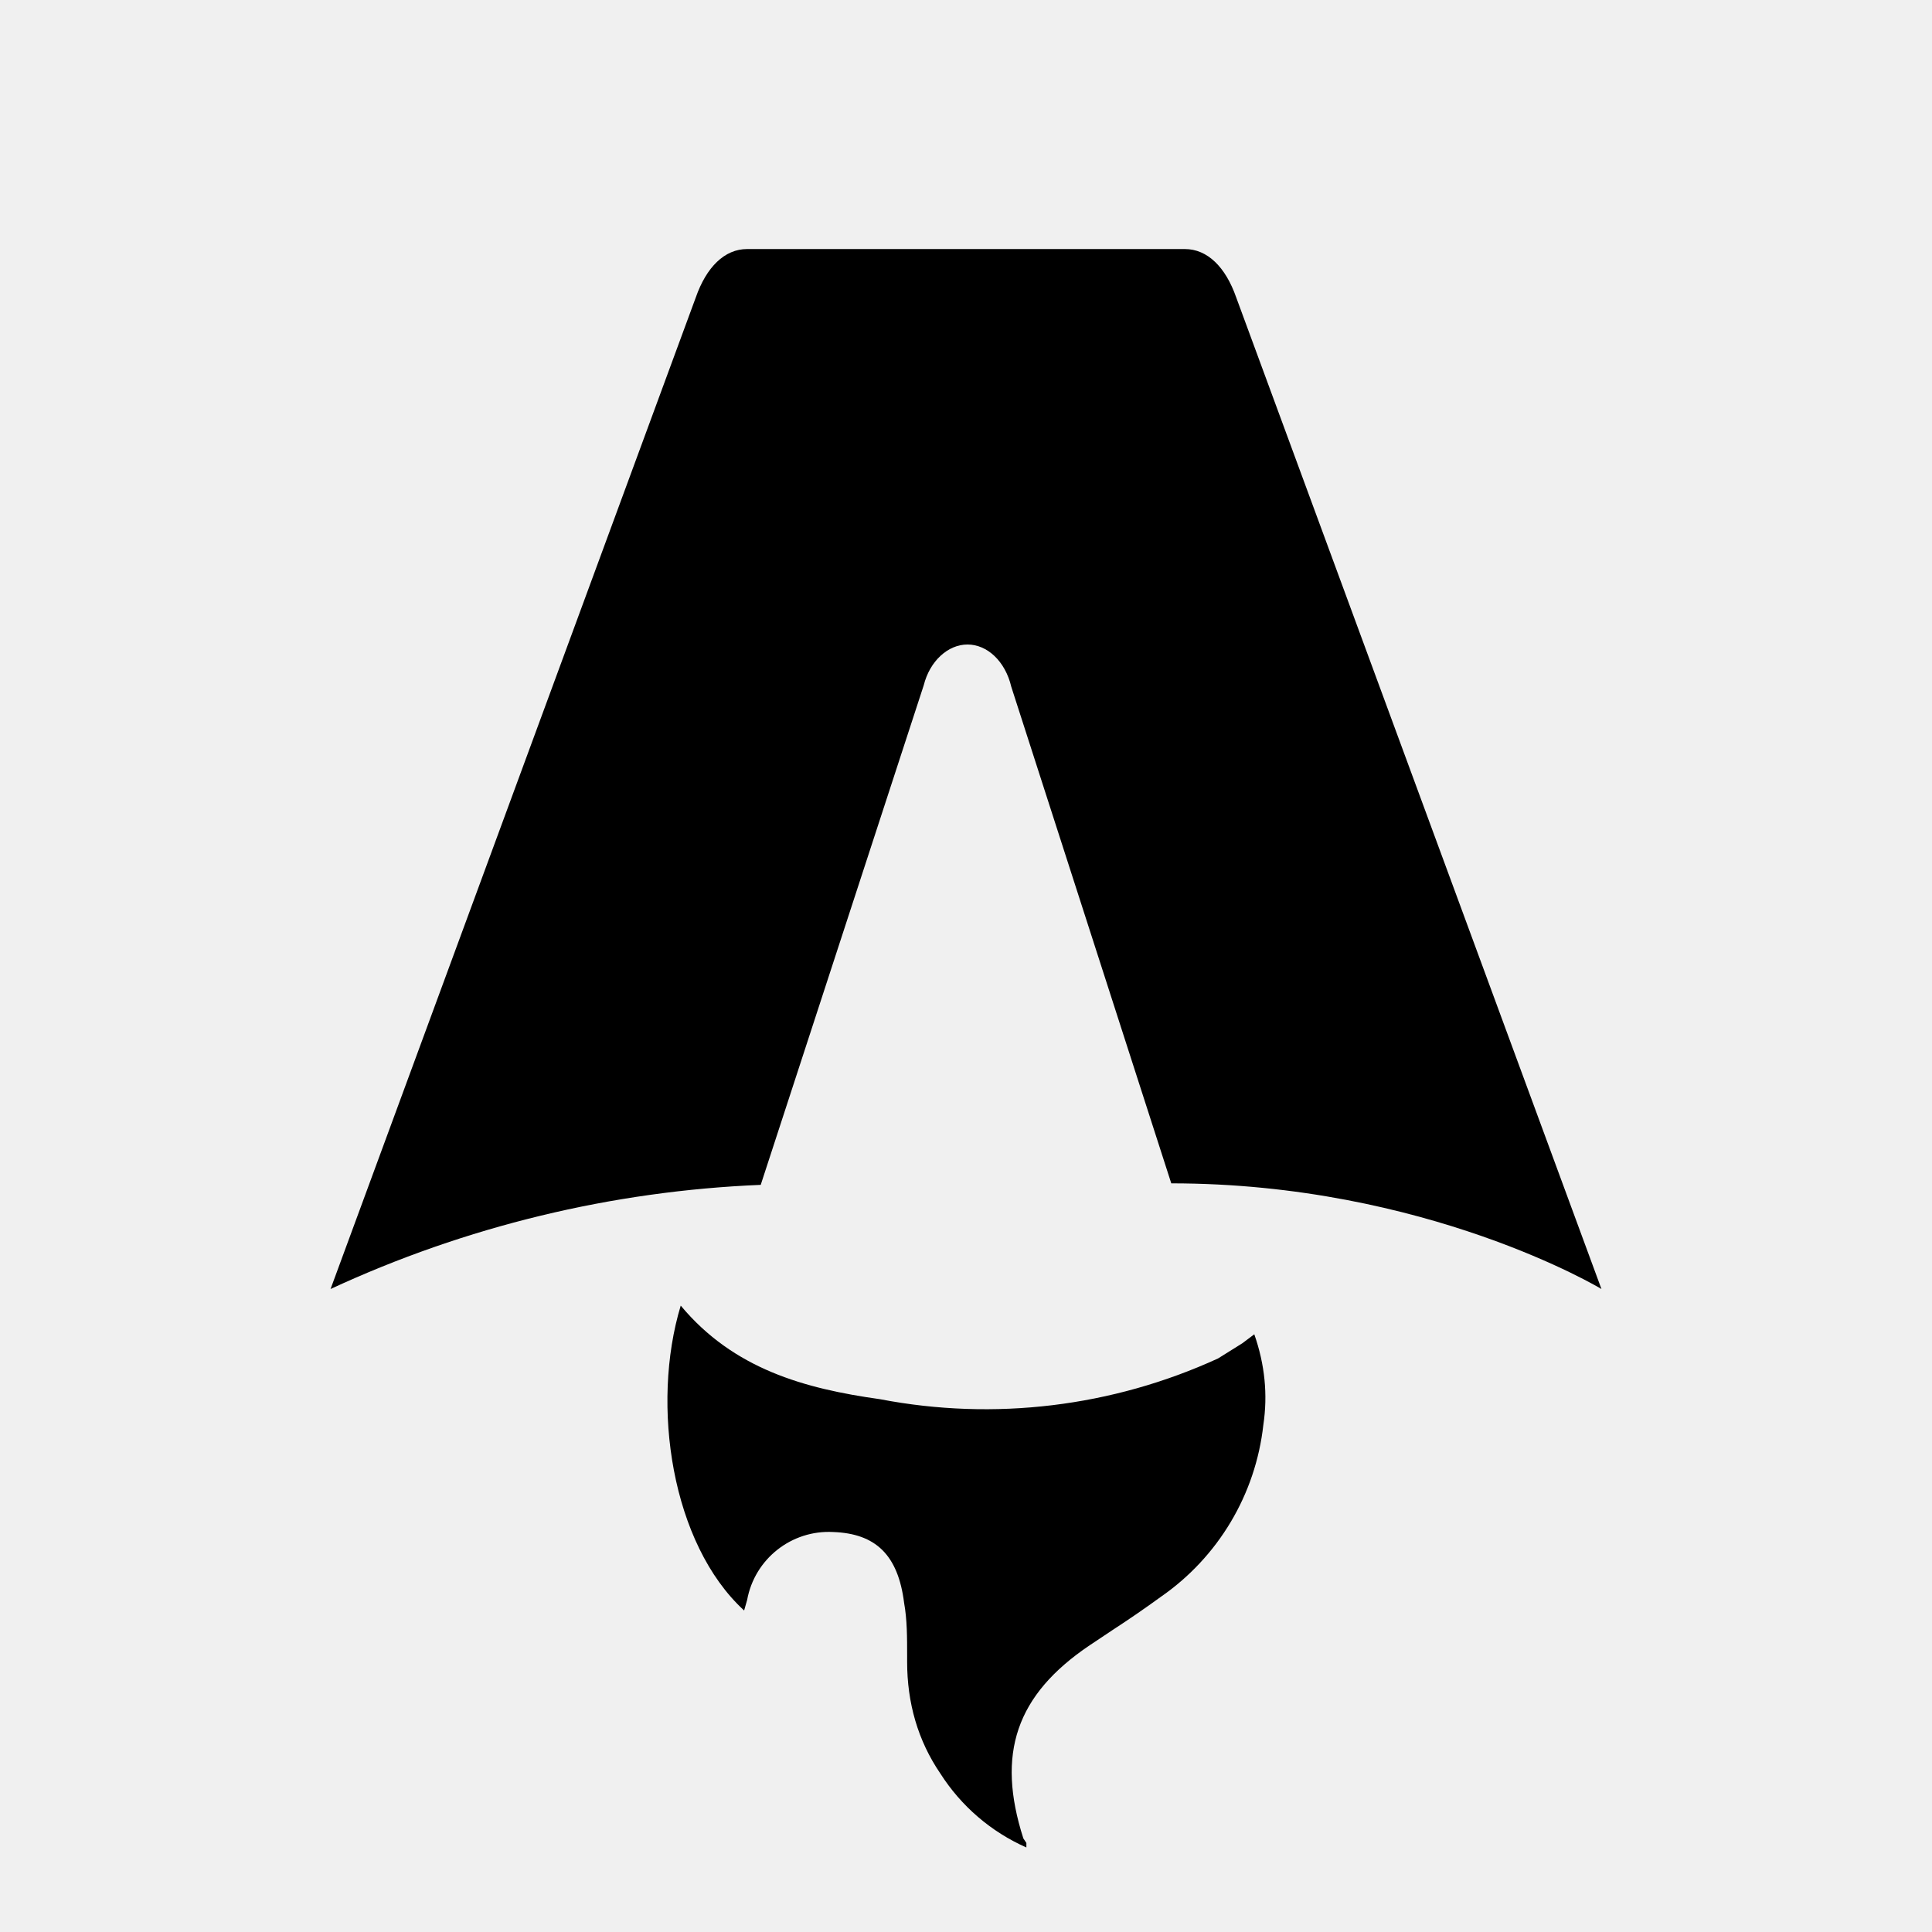
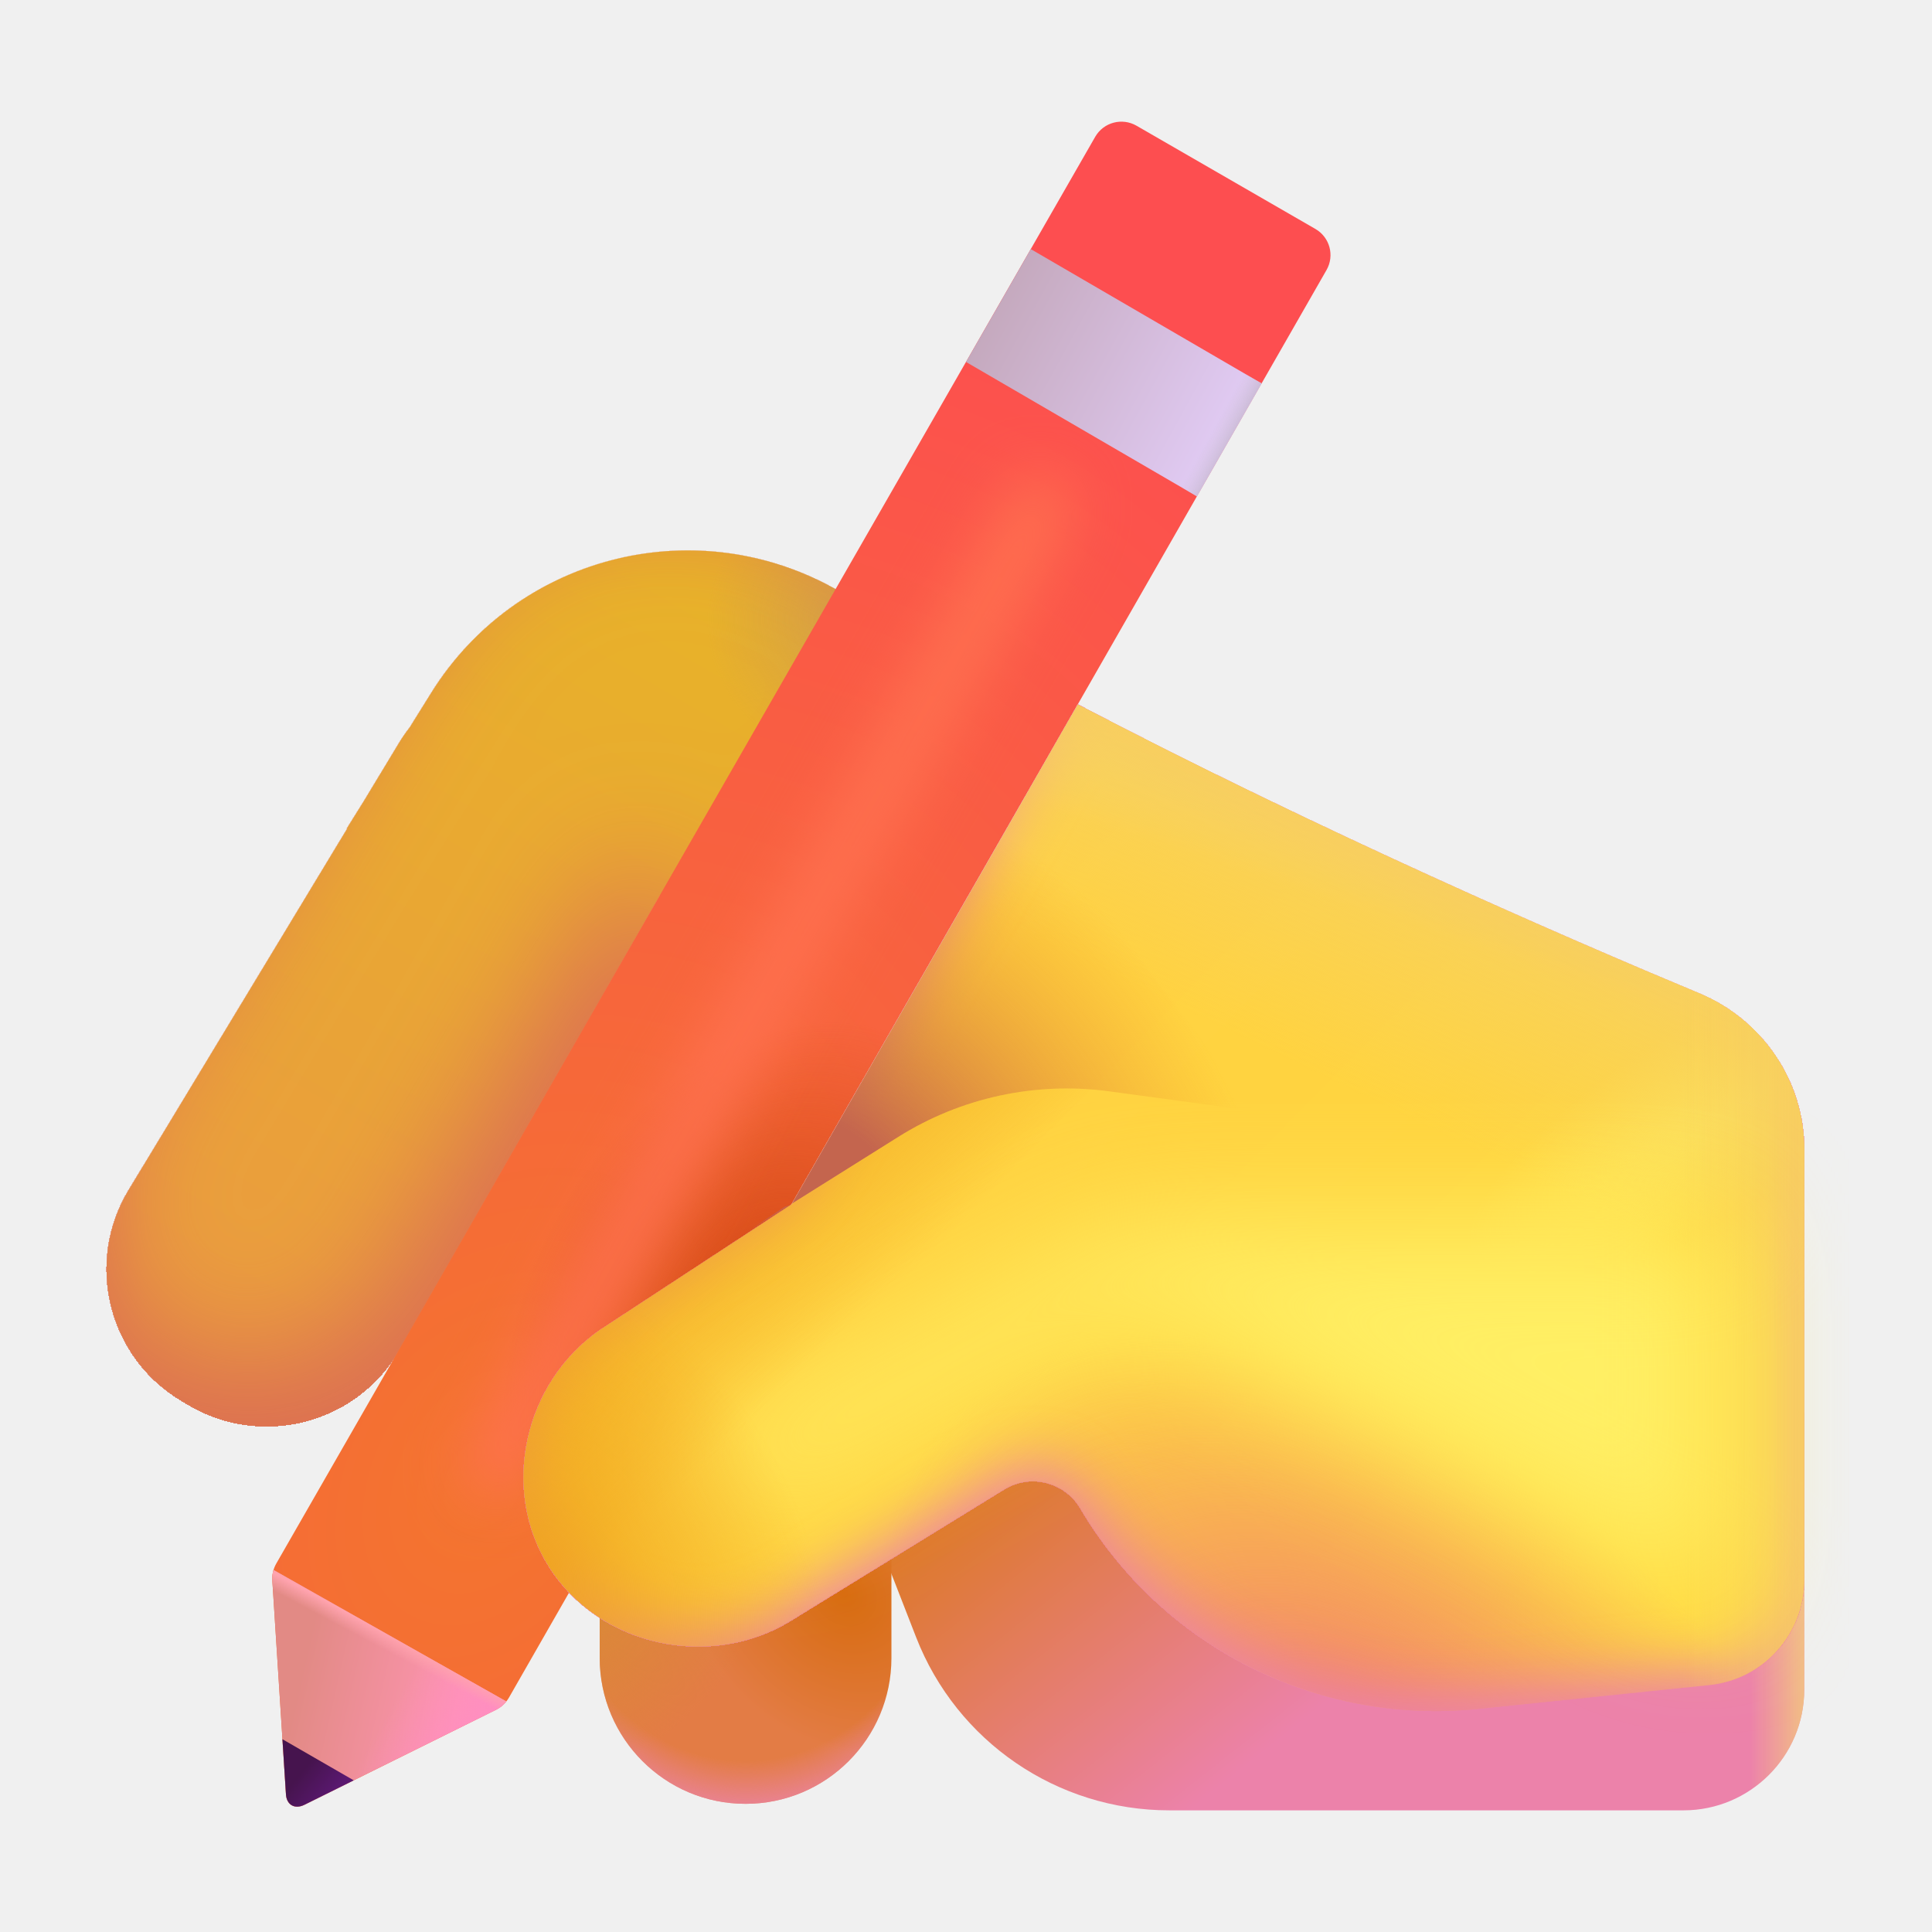
- <svg xmlns="http://www.w3.org/2000/svg" fill="none" viewBox="0 0 128 128">
-   <path d="M50.4 78.5a75.1 75.1 0 0 0-28.5 6.9l24.2-65.7c.7-2 1.9-3.2 3.4-3.2h29c1.5 0 2.7 1.2 3.4 3.2l24.2 65.7s-11.6-7-28.5-7L67 45.5c-.4-1.7-1.6-2.8-2.9-2.8-1.3 0-2.5 1.1-2.9 2.7L50.4 78.5Zm-1.1 28.2Zm-4.2-20.2c-2 6.6-.6 15.8 4.2 20.2a17.5 17.5 0 0 1 .2-.7 5.5 5.5 0 0 1 5.7-4.5c2.8.1 4.3 1.5 4.7 4.7.2 1.1.2 2.3.2 3.5v.4c0 2.7.7 5.2 2.2 7.4a13 13 0 0 0 5.7 4.9v-.3l-.2-.3c-1.8-5.6-.5-9.5 4.4-12.8l1.5-1a73 73 0 0 0 3.2-2.2 16 16 0 0 0 6.8-11.4c.3-2 .1-4-.6-6l-.8.6-1.6 1a37 37 0 0 1-22.4 2.7c-5-.7-9.7-2-13.2-6.2Z" />
-   <style>
-         path { fill: #000; }
-         @media (prefers-color-scheme: dark) {
-             path { fill: #FFF; }
-         }
-     </style>
+ <svg xmlns="http://www.w3.org/2000/svg" width="32" height="32" viewBox="0 0 32 32" fill="none">
+   <g filter="url(#filter0_i_20020_6291)">
+     <path d="M6.784 12.051L7.143 11.475C8.542 9.228 11.449 8.461 13.775 9.724L16.655 11.29L12.349 18.371L10.934 14.829L6.617 22.349C5.914 23.575 4.344 23.99 3.127 23.271L3.011 23.202C1.797 22.485 1.402 20.915 2.132 19.708L5.752 13.722L5.746 13.718L6.027 13.267L6.61 12.303C6.663 12.214 6.722 12.13 6.784 12.051Z" fill="url(#paint0_linear_20020_6291)" />
+     <path d="M6.784 12.051L7.143 11.475C8.542 9.228 11.449 8.461 13.775 9.724L16.655 11.29L12.349 18.371L10.934 14.829L6.617 22.349C5.914 23.575 4.344 23.99 3.127 23.271L3.011 23.202C1.797 22.485 1.402 20.915 2.132 19.708L5.752 13.722L5.746 13.718L6.027 13.267L6.61 12.303C6.663 12.214 6.722 12.13 6.784 12.051Z" fill="url(#paint1_radial_20020_6291)" />
+   </g>
+   <path d="M15.173 27.116L14.502 25.392L15.854 23.406H29.884V27.985C29.884 29.089 28.988 29.985 27.884 29.985H19.367C17.511 29.985 15.846 28.846 15.173 27.116Z" fill="url(#paint2_linear_20020_6291)" />
+   <path d="M15.173 27.116L14.502 25.392L15.854 23.406H29.884V27.985C29.884 29.089 28.988 29.985 27.884 29.985H19.367C17.511 29.985 15.846 28.846 15.173 27.116Z" fill="url(#paint3_linear_20020_6291)" />
+   <rect x="9.933" y="22.892" width="4.832" height="6.985" rx="2.416" fill="url(#paint4_radial_20020_6291)" />
+   <rect x="9.933" y="22.892" width="4.832" height="6.985" rx="2.416" fill="url(#paint5_radial_20020_6291)" />
+   <rect x="9.933" y="22.892" width="4.832" height="6.985" rx="2.416" fill="url(#paint6_radial_20020_6291)" />
+   <path d="M18.14 2.266C18.278 2.026 18.584 1.944 18.824 2.082L21.787 3.792C22.026 3.93 22.108 4.234 21.971 4.473L8.429 28.119C8.38 28.204 8.306 28.274 8.218 28.318L5.042 29.893C4.88 29.973 4.744 29.893 4.736 29.713L4.51 26.172C4.505 26.076 4.528 25.982 4.575 25.899L18.14 2.266Z" fill="url(#paint7_radial_20020_6291)" />
+   <path d="M18.14 2.266C18.278 2.026 18.584 1.944 18.824 2.082L21.787 3.792C22.026 3.93 22.108 4.234 21.971 4.473L8.429 28.119C8.38 28.204 8.306 28.274 8.218 28.318L5.042 29.893C4.88 29.973 4.744 29.893 4.736 29.713L4.51 26.172C4.505 26.076 4.528 25.982 4.575 25.899L18.14 2.266Z" fill="url(#paint8_radial_20020_6291)" />
+   <g filter="url(#filter1_f_20020_6291)">
+     <path d="M17.241 8.382L8.19 24.319" stroke="#FF7150" stroke-linecap="round" />
+   </g>
+   <g filter="url(#filter2_i_20020_6291)">
+     <path d="M9.933 22.031C8.682 22.905 8.28 24.664 9.095 25.954C9.931 27.275 11.769 27.663 13.101 26.843L16.63 24.67C17.064 24.403 17.633 24.544 17.893 24.983C19.253 27.281 21.825 28.578 24.481 28.304L28.313 27.91C29.206 27.818 29.884 27.066 29.884 26.169V19.039C29.884 17.907 29.191 16.89 28.147 16.454C25.92 15.526 21.865 13.765 17.852 11.669L13.111 19.949L9.933 22.031Z" fill="url(#paint9_linear_20020_6291)" />
+     <path d="M9.933 22.031C8.682 22.905 8.28 24.664 9.095 25.954C9.931 27.275 11.769 27.663 13.101 26.843L16.63 24.67C17.064 24.403 17.633 24.544 17.893 24.983C19.253 27.281 21.825 28.578 24.481 28.304L28.313 27.91C29.206 27.818 29.884 27.066 29.884 26.169V19.039C29.884 17.907 29.191 16.89 28.147 16.454C25.92 15.526 21.865 13.765 17.852 11.669L13.111 19.949L9.933 22.031Z" fill="url(#paint10_radial_20020_6291)" />
+     <path d="M9.933 22.031C8.682 22.905 8.28 24.664 9.095 25.954C9.931 27.275 11.769 27.663 13.101 26.843L16.63 24.67C17.064 24.403 17.633 24.544 17.893 24.983C19.253 27.281 21.825 28.578 24.481 28.304L28.313 27.91C29.206 27.818 29.884 27.066 29.884 26.169V19.039C29.884 17.907 29.191 16.89 28.147 16.454C25.92 15.526 21.865 13.765 17.852 11.669L13.111 19.949L9.933 22.031Z" fill="url(#paint11_radial_20020_6291)" />
+     <path d="M9.933 22.031C8.682 22.905 8.28 24.664 9.095 25.954C9.931 27.275 11.769 27.663 13.101 26.843L16.63 24.67C17.064 24.403 17.633 24.544 17.893 24.983C19.253 27.281 21.825 28.578 24.481 28.304L28.313 27.91C29.206 27.818 29.884 27.066 29.884 26.169V19.039C29.884 17.907 29.191 16.89 28.147 16.454C25.92 15.526 21.865 13.765 17.852 11.669L13.111 19.949L9.933 22.031Z" fill="url(#paint12_linear_20020_6291)" />
+   </g>
+   <path d="M9.933 22.031C8.682 22.905 8.28 24.664 9.095 25.954C9.931 27.275 11.769 27.663 13.101 26.843L16.63 24.67C17.064 24.403 17.633 24.544 17.893 24.983C19.253 27.281 21.825 28.578 24.481 28.304L28.313 27.91C29.206 27.818 29.884 27.066 29.884 26.169V19.039C29.884 17.907 29.191 16.89 28.147 16.454C25.92 15.526 21.865 13.765 17.852 11.669L13.111 19.949L9.933 22.031Z" fill="url(#paint13_linear_20020_6291)" />
+   <path d="M9.933 22.031C8.682 22.905 8.28 24.664 9.095 25.954C9.931 27.275 11.769 27.663 13.101 26.843L16.63 24.67C17.064 24.403 17.633 24.544 17.893 24.983C19.253 27.281 21.825 28.578 24.481 28.304L28.313 27.91C29.206 27.818 29.884 27.066 29.884 26.169V19.039C29.884 17.907 29.191 16.89 28.147 16.454C25.92 15.526 21.865 13.765 17.852 11.669L13.111 19.949L9.933 22.031Z" fill="url(#paint14_linear_20020_6291)" />
+   <path d="M12.467 20.343L12.997 19.989L13.08 19.96L12.469 20.344L12.467 20.343Z" fill="url(#paint15_radial_20020_6291)" />
+   <path d="M16.925 13.287L13.118 19.936L14.876 18.833C15.917 18.178 17.155 17.911 18.374 18.076L20.805 18.406L16.925 13.287Z" fill="url(#paint16_radial_20020_6291)" />
+   <path d="M16 5.995L17.073 4.126L20.896 6.351L19.825 8.221L16 5.995Z" fill="url(#paint17_linear_20020_6291)" />
+   <path d="M16 5.995L17.073 4.126L20.896 6.351L19.825 8.221L16 5.995Z" fill="url(#paint18_linear_20020_6291)" />
+   <path d="M8.386 28.182C8.341 28.239 8.284 28.285 8.218 28.318L5.042 29.893C4.88 29.973 4.744 29.893 4.736 29.714L4.51 26.172C4.507 26.115 4.514 26.058 4.53 26.003L8.386 28.182Z" fill="url(#paint19_linear_20020_6291)" />
+   <path d="M8.386 28.182C8.341 28.239 8.284 28.285 8.218 28.318L5.042 29.893C4.88 29.973 4.744 29.893 4.736 29.714L4.51 26.172C4.507 26.115 4.514 26.058 4.53 26.003L8.386 28.182Z" fill="url(#paint20_linear_20020_6291)" />
+   <path d="M8.386 28.182C8.341 28.239 8.284 28.285 8.218 28.318L5.042 29.893C4.88 29.973 4.744 29.893 4.736 29.714L4.51 26.172C4.507 26.115 4.514 26.058 4.53 26.003L8.386 28.182Z" fill="url(#paint21_linear_20020_6291)" />
+   <path d="M5.859 29.488L5.042 29.893C4.88 29.973 4.744 29.893 4.736 29.714L4.678 28.807L5.859 29.488Z" fill="url(#paint22_linear_20020_6291)" />
+   <g filter="url(#filter3_f_20020_6291)">
+     <path d="M17.818 20.62L12.186 23.662C11.823 23.858 11.712 24.328 11.95 24.665C12.152 24.953 12.537 25.042 12.845 24.874L17.767 22.18C18.345 21.863 19.042 21.852 19.63 22.149L28.629 26.702V20.26H19.244C18.746 20.26 18.256 20.384 17.818 20.62Z" fill="#FFEF64" />
+   </g>
+   <path d="M13.118 19.936L14.876 18.833C15.917 18.179 17.155 17.911 18.374 18.076L19.842 18.276L17.903 24.999L17.893 24.983C17.633 24.544 17.064 24.403 16.63 24.67L13.101 26.843C11.769 27.663 9.931 27.275 9.095 25.954C8.28 24.664 8.682 22.905 9.933 22.031L13.111 19.949L13.118 19.936Z" fill="url(#paint23_linear_20020_6291)" />
+   <path d="M13.118 19.936L14.876 18.833C15.917 18.179 17.155 17.911 18.374 18.076L19.842 18.276L17.903 24.999L17.893 24.983C17.633 24.544 17.064 24.403 16.63 24.67L13.101 26.843C11.769 27.663 9.931 27.275 9.095 25.954C8.28 24.664 8.682 22.905 9.933 22.031L13.111 19.949L13.118 19.936Z" fill="url(#paint24_radial_20020_6291)" />
+   <defs>
+     <filter id="filter0_i_20020_6291" x="1.465" y="8.117" width="15.189" height="15.507" filterUnits="userSpaceOnUse" color-interpolation-filters="sRGB">
+       <feFlood flood-opacity="0" result="BackgroundImageFix" />
+       <feBlend mode="normal" in="SourceGraphic" in2="BackgroundImageFix" result="shape" />
+       <feColorMatrix in="SourceAlpha" type="matrix" values="0 0 0 0 0 0 0 0 0 0 0 0 0 0 0 0 0 0 127 0" result="hardAlpha" />
+       <feOffset dx="-0.3" dy="-1" />
+       <feGaussianBlur stdDeviation="1" />
+       <feComposite in2="hardAlpha" operator="arithmetic" k2="-1" k3="1" />
+       <feColorMatrix type="matrix" values="0 0 0 0 0.863 0 0 0 0 0.435 0 0 0 0 0.322 0 0 0 1 0" />
+       <feBlend mode="normal" in2="shape" result="effect1_innerShadow_20020_6291" />
+     </filter>
+     <filter id="filter1_f_20020_6291" x="6.69" y="6.882" width="12.051" height="18.937" filterUnits="userSpaceOnUse" color-interpolation-filters="sRGB">
+       <feFlood flood-opacity="0" result="BackgroundImageFix" />
+       <feBlend mode="normal" in="SourceGraphic" in2="BackgroundImageFix" result="shape" />
+       <feGaussianBlur stdDeviation="0.5" result="effect1_foregroundBlur_20020_6291" />
+     </filter>
+     <filter id="filter2_i_20020_6291" x="8.671" y="11.419" width="21.213" height="16.921" filterUnits="userSpaceOnUse" color-interpolation-filters="sRGB">
+       <feFlood flood-opacity="0" result="BackgroundImageFix" />
+       <feBlend mode="normal" in="SourceGraphic" in2="BackgroundImageFix" result="shape" />
+       <feColorMatrix in="SourceAlpha" type="matrix" values="0 0 0 0 0 0 0 0 0 0 0 0 0 0 0 0 0 0 127 0" result="hardAlpha" />
+       <feOffset dy="-0.25" />
+       <feGaussianBlur stdDeviation="0.5" />
+       <feComposite in2="hardAlpha" operator="arithmetic" k2="-1" k3="1" />
+       <feColorMatrix type="matrix" values="0 0 0 0 0.925 0 0 0 0 0.51 0 0 0 0 0.651 0 0 0 1 0" />
+       <feBlend mode="normal" in2="shape" result="effect1_innerShadow_20020_6291" />
+     </filter>
+     <filter id="filter3_f_20020_6291" x="9.824" y="18.26" width="20.805" height="10.441" filterUnits="userSpaceOnUse" color-interpolation-filters="sRGB">
+       <feFlood flood-opacity="0" result="BackgroundImageFix" />
+       <feBlend mode="normal" in="SourceGraphic" in2="BackgroundImageFix" result="shape" />
+       <feGaussianBlur stdDeviation="1" result="effect1_foregroundBlur_20020_6291" />
+     </filter>
+     <linearGradient id="paint0_linear_20020_6291" x1="11.914" y1="10.071" x2="4.985" y2="21.98" gradientUnits="userSpaceOnUse">
+       <stop stop-color="#E8B229" />
+       <stop offset="1" stop-color="#EA9D3E" />
+     </linearGradient>
+     <radialGradient id="paint1_radial_20020_6291" cx="0" cy="0" r="1" gradientUnits="userSpaceOnUse" gradientTransform="translate(14.123 10.2441) rotate(151.144) scale(2.4229 2.39271)">
+       <stop stop-color="#D5A047" />
+       <stop offset="1" stop-color="#D5A047" stop-opacity="0" />
+     </radialGradient>
+     <linearGradient id="paint2_linear_20020_6291" x1="16.529" y1="24.288" x2="20.534" y2="29.334" gradientUnits="userSpaceOnUse">
+       <stop stop-color="#DD7828" />
+       <stop offset="1" stop-color="#EC82AA" />
+     </linearGradient>
+     <linearGradient id="paint3_linear_20020_6291" x1="30.064" y1="29.985" x2="28.992" y2="29.985" gradientUnits="userSpaceOnUse">
+       <stop stop-color="#F3CA7E" />
+       <stop offset="1" stop-color="#F3CA7E" stop-opacity="0" />
+     </linearGradient>
+     <radialGradient id="paint4_radial_20020_6291" cx="0" cy="0" r="1" gradientUnits="userSpaceOnUse" gradientTransform="translate(13.9715 26.3845) rotate(135.869) scale(2.41351 2.90807)">
+       <stop stop-color="#D76B0E" />
+       <stop offset="1" stop-color="#E37C45" />
+     </radialGradient>
+     <radialGradient id="paint5_radial_20020_6291" cx="0" cy="0" r="1" gradientUnits="userSpaceOnUse" gradientTransform="translate(12.3489 25.5496) rotate(90) scale(4.66523 4.10231)">
+       <stop offset="0.776" stop-color="#EC85B1" stop-opacity="0" />
+       <stop offset="1" stop-color="#EC85B1" />
+     </radialGradient>
+     <radialGradient id="paint6_radial_20020_6291" cx="0" cy="0" r="1" gradientUnits="userSpaceOnUse" gradientTransform="translate(9.93274 26.7509) rotate(46.652) scale(2.23023 3.25879)">
+       <stop stop-color="#DB8838" />
+       <stop offset="1" stop-color="#DB8838" stop-opacity="0" />
+     </radialGradient>
+     <radialGradient id="paint7_radial_20020_6291" cx="0" cy="0" r="1" gradientUnits="userSpaceOnUse" gradientTransform="translate(8.06378 24.5624) rotate(-60.8192) scale(22.0482 16.0052)">
+       <stop stop-color="#F3752E" />
+       <stop offset="1" stop-color="#FD4E50" />
+     </radialGradient>
+     <radialGradient id="paint8_radial_20020_6291" cx="0" cy="0" r="1" gradientUnits="userSpaceOnUse" gradientTransform="translate(12.4418 21.7453) rotate(-57.9221) scale(5.23706 3.61201)">
+       <stop stop-color="#D24611" />
+       <stop offset="1" stop-color="#D24611" stop-opacity="0" />
+     </radialGradient>
+     <linearGradient id="paint9_linear_20020_6291" x1="17.139" y1="13.161" x2="28.784" y2="24.614" gradientUnits="userSpaceOnUse">
+       <stop stop-color="#FFD142" />
+       <stop offset="1" stop-color="#FFD73D" />
+     </linearGradient>
+     <radialGradient id="paint10_radial_20020_6291" cx="0" cy="0" r="1" gradientUnits="userSpaceOnUse" gradientTransform="translate(22.7763 30.3544) rotate(-135.161) scale(9.85968 6.28011)">
+       <stop offset="0.212" stop-color="#F1816B" />
+       <stop offset="1" stop-color="#F1816B" stop-opacity="0" />
+     </radialGradient>
+     <radialGradient id="paint11_radial_20020_6291" cx="0" cy="0" r="1" gradientUnits="userSpaceOnUse" gradientTransform="translate(28.8251 18.2568) rotate(149.931) scale(5.17395 1.57367)">
+       <stop stop-color="#FFEC5D" />
+       <stop offset="1" stop-color="#FFEC5D" stop-opacity="0" />
+     </radialGradient>
+     <linearGradient id="paint12_linear_20020_6291" x1="24.112" y1="14.368" x2="23.758" y2="15.468" gradientUnits="userSpaceOnUse">
+       <stop stop-color="#F7D160" />
+       <stop offset="1" stop-color="#F7D160" stop-opacity="0" />
+     </linearGradient>
+     <linearGradient id="paint13_linear_20020_6291" x1="23.814" y1="14.125" x2="22.001" y2="17.875" gradientUnits="userSpaceOnUse">
+       <stop stop-color="#F8D15D" />
+       <stop offset="1" stop-color="#F8D15D" stop-opacity="0" />
+     </linearGradient>
+     <linearGradient id="paint14_linear_20020_6291" x1="30.376" y1="21.188" x2="27.814" y2="21.188" gradientUnits="userSpaceOnUse">
+       <stop stop-color="#F8D15D" />
+       <stop offset="1" stop-color="#F8D15D" stop-opacity="0" />
+     </linearGradient>
+     <radialGradient id="paint15_radial_20020_6291" cx="0" cy="0" r="1" gradientUnits="userSpaceOnUse" gradientTransform="translate(13.1723 20.3441) rotate(-45.605) scale(7.31574 8.64406)">
+       <stop offset="0.249" stop-color="#C4654E" />
+       <stop offset="1" stop-color="#F19321" stop-opacity="0" />
+     </radialGradient>
+     <radialGradient id="paint16_radial_20020_6291" cx="0" cy="0" r="1" gradientUnits="userSpaceOnUse" gradientTransform="translate(13.1723 20.3441) rotate(-45.605) scale(7.31574 8.64406)">
+       <stop offset="0.249" stop-color="#C4654E" />
+       <stop offset="1" stop-color="#F19321" stop-opacity="0" />
+     </radialGradient>
+     <linearGradient id="paint17_linear_20020_6291" x1="16.345" y1="5.063" x2="20.896" y2="7.563" gradientUnits="userSpaceOnUse">
+       <stop stop-color="#C4A8BC" />
+       <stop offset="1" stop-color="#E5D0FC" />
+     </linearGradient>
+     <linearGradient id="paint18_linear_20020_6291" x1="20.454" y1="7.211" x2="20.126" y2="7.031" gradientUnits="userSpaceOnUse">
+       <stop stop-color="#CABAD5" />
+       <stop offset="1" stop-color="#D4C5DE" stop-opacity="0" />
+       <stop offset="1" stop-color="#CABAD4" stop-opacity="0" />
+     </linearGradient>
+     <linearGradient id="paint19_linear_20020_6291" x1="4.939" y1="27.964" x2="7.595" y2="28.562" gradientUnits="userSpaceOnUse">
+       <stop stop-color="#E28A85" />
+       <stop offset="1" stop-color="#FF95B3" />
+     </linearGradient>
+     <linearGradient id="paint20_linear_20020_6291" x1="7.69" y1="29.509" x2="6.257" y2="28.682" gradientUnits="userSpaceOnUse">
+       <stop stop-color="#FF8DC2" />
+       <stop offset="1" stop-color="#FF8DC2" stop-opacity="0" />
+     </linearGradient>
+     <linearGradient id="paint21_linear_20020_6291" x1="6.474" y1="27.093" x2="6.353" y2="27.32" gradientUnits="userSpaceOnUse">
+       <stop stop-color="#FFA3AE" />
+       <stop offset="1" stop-color="#FFA3AE" stop-opacity="0" />
+     </linearGradient>
+     <linearGradient id="paint22_linear_20020_6291" x1="4.942" y1="29.424" x2="5.44" y2="29.824" gradientUnits="userSpaceOnUse">
+       <stop stop-color="#46144E" />
+       <stop offset="1" stop-color="#5A1870" />
+     </linearGradient>
+     <linearGradient id="paint23_linear_20020_6291" x1="10.564" y1="19.781" x2="13.345" y2="22.65" gradientUnits="userSpaceOnUse">
+       <stop stop-color="#F0A51D" />
+       <stop offset="1" stop-color="#F0A51D" stop-opacity="0" />
+     </linearGradient>
+     <radialGradient id="paint24_radial_20020_6291" cx="0" cy="0" r="1" gradientUnits="userSpaceOnUse" gradientTransform="translate(8.67059 25.9688) rotate(-34.4393) scale(4.53113 5.89016)">
+       <stop stop-color="#F0A51D" />
+       <stop offset="1" stop-color="#F0A51D" stop-opacity="0" />
+     </radialGradient>
+   </defs>
</svg>
